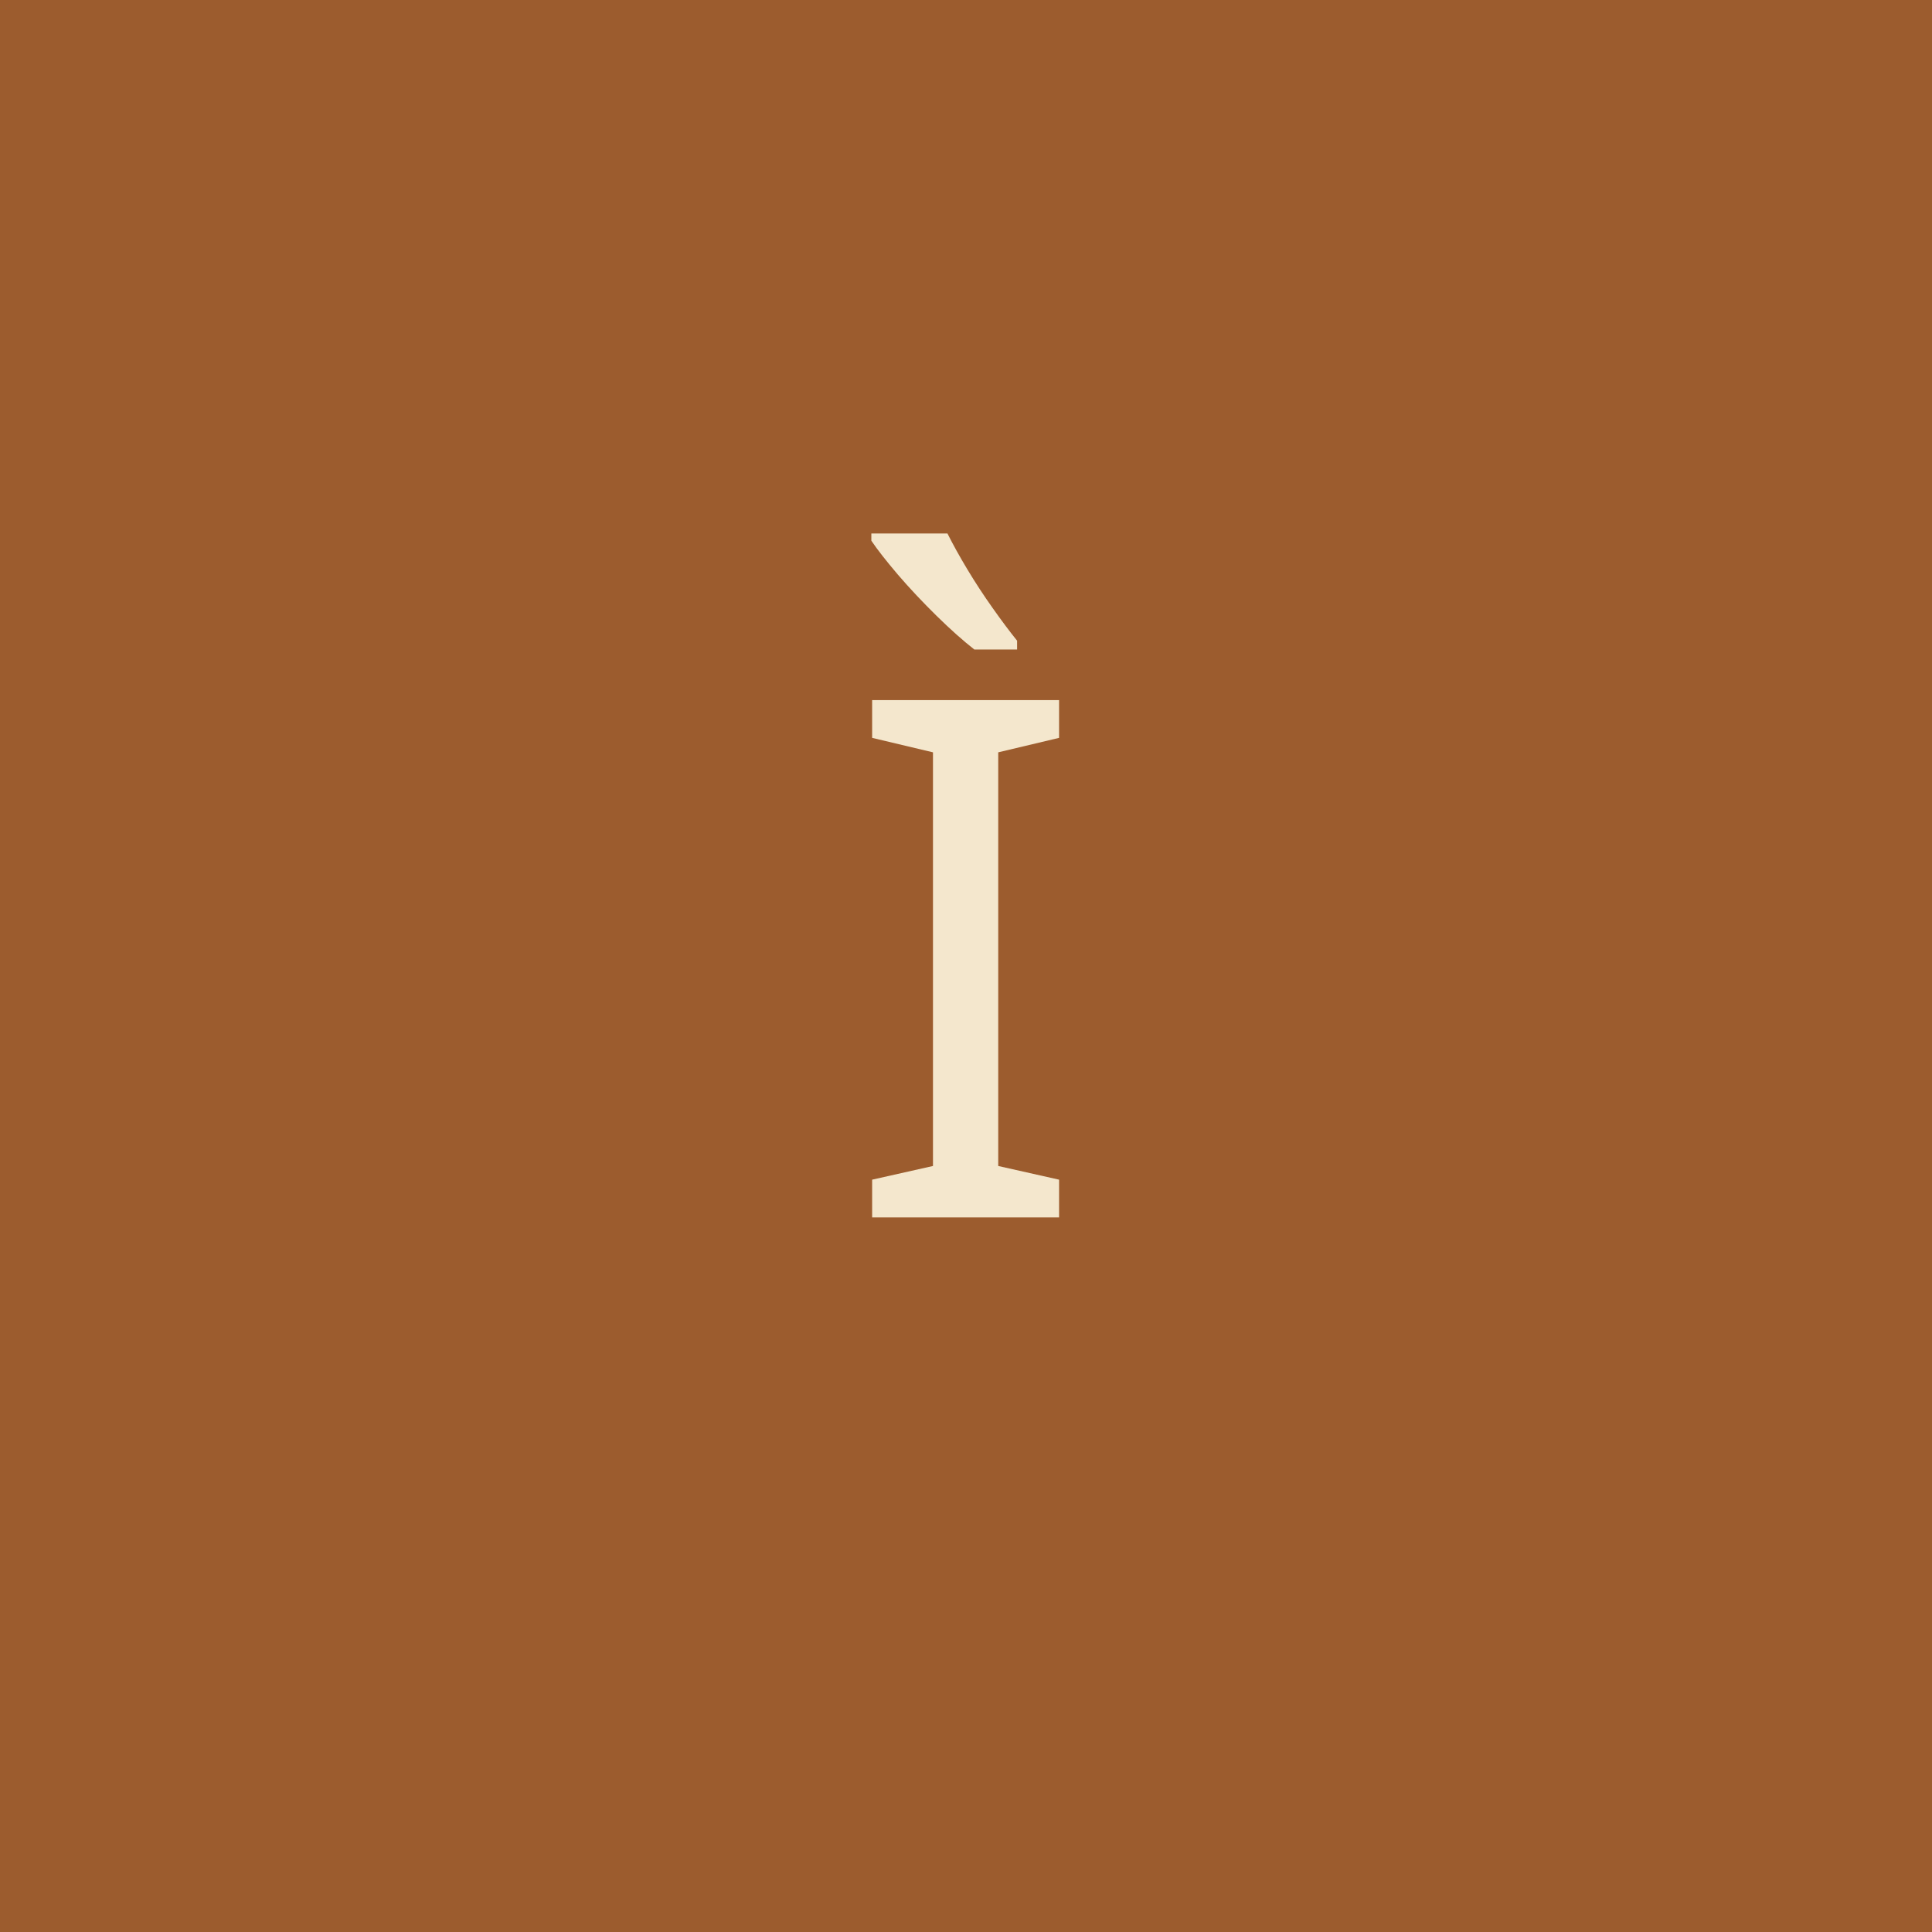
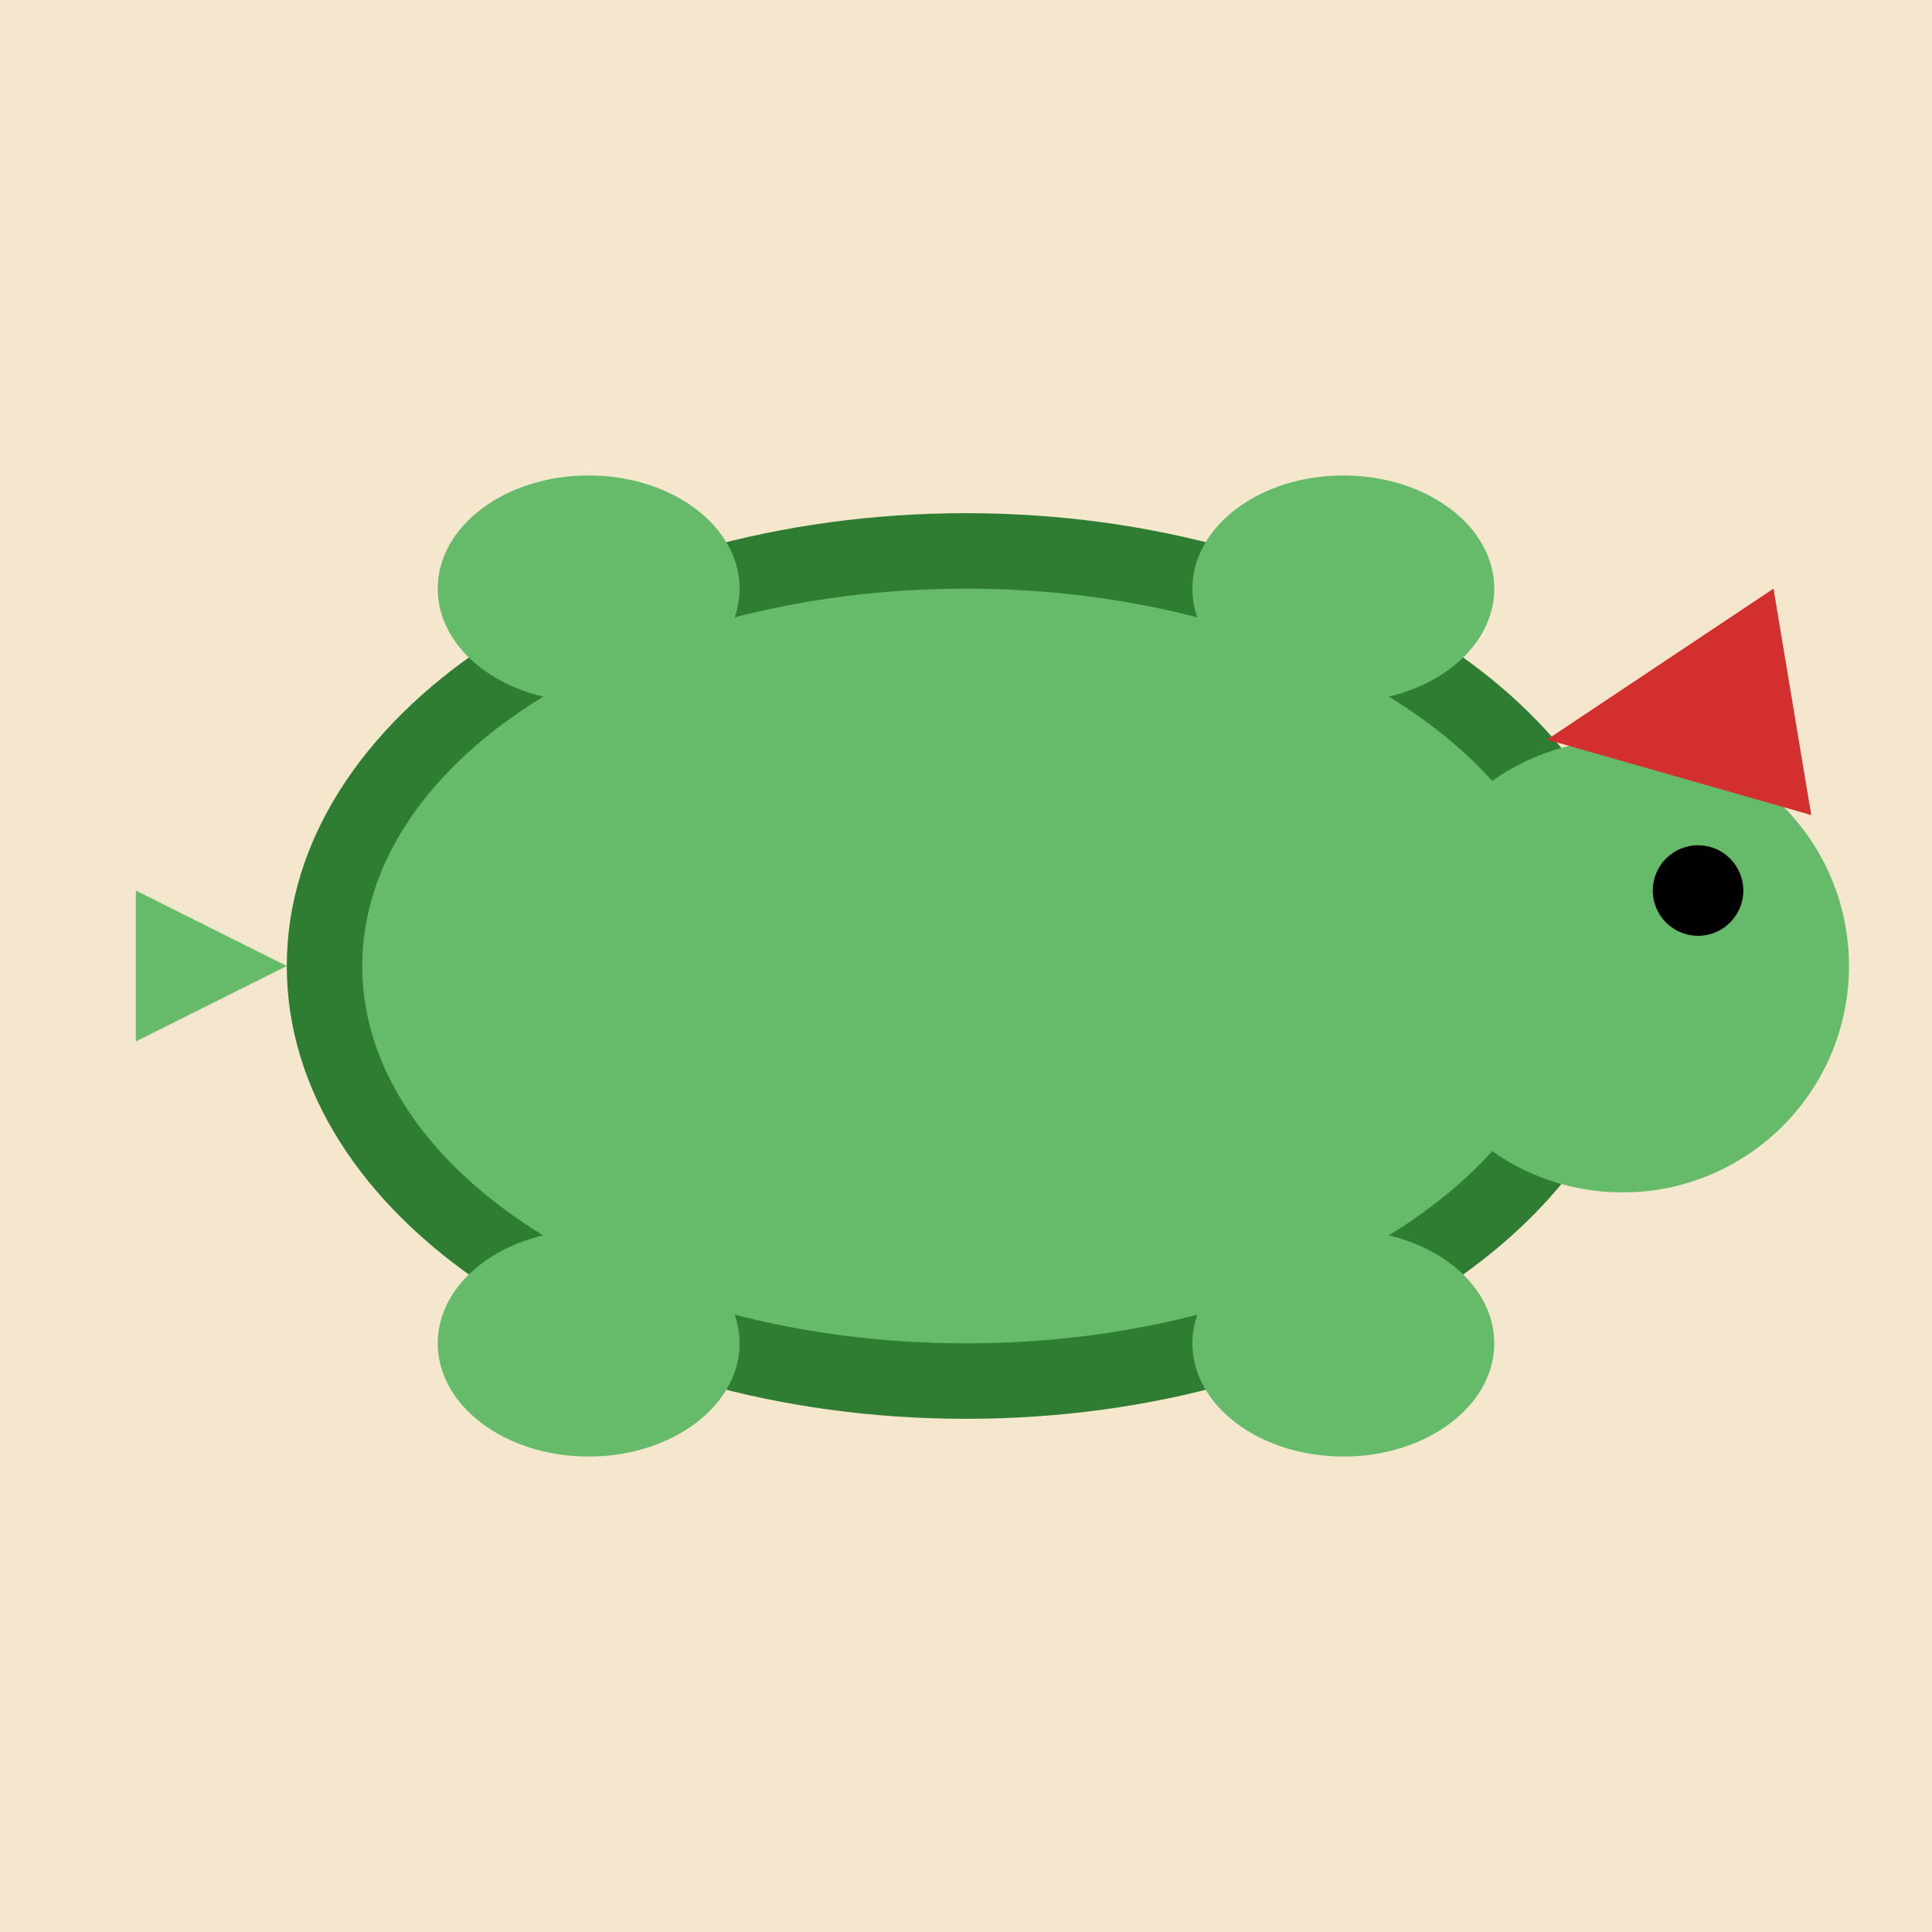
- <svg xmlns="http://www.w3.org/2000/svg" viewBox="0 0 192 192">
-   <rect width="192" height="192" fill="#9C5C2E" />
-   <text x="50%" y="50%" dominant-baseline="middle" text-anchor="middle" font-family="'Noto Sans', sans-serif" font-size="72" fill="#F4E7CD">Ì</text>
+ <svg xmlns="http://www.w3.org/2000/svg" viewBox="0 0 512 512">
+   <rect width="512" height="512" fill="#F4E7CD" />
+   <ellipse cx="256" cy="256" rx="180" ry="120" fill="#2E7D32" />
+   <ellipse cx="256" cy="256" rx="160" ry="100" fill="#66BB6A" />
+   <circle cx="430" cy="256" r="60" fill="#66BB6A" />
+   <circle cx="450" cy="236" r="12" fill="#000" />
+   <ellipse cx="156" cy="356" rx="40" ry="30" fill="#66BB6A" />
+   <ellipse cx="356" cy="356" rx="40" ry="30" fill="#66BB6A" />
+   <ellipse cx="156" cy="156" rx="40" ry="30" fill="#66BB6A" />
+   <ellipse cx="356" cy="156" rx="40" ry="30" fill="#66BB6A" />
+   <polygon points="76,256 36,236 36,276" fill="#66BB6A" />
+   <path d="M410 196 L470 156 L480 216 Z" fill="#D32F2F" />
</svg>
